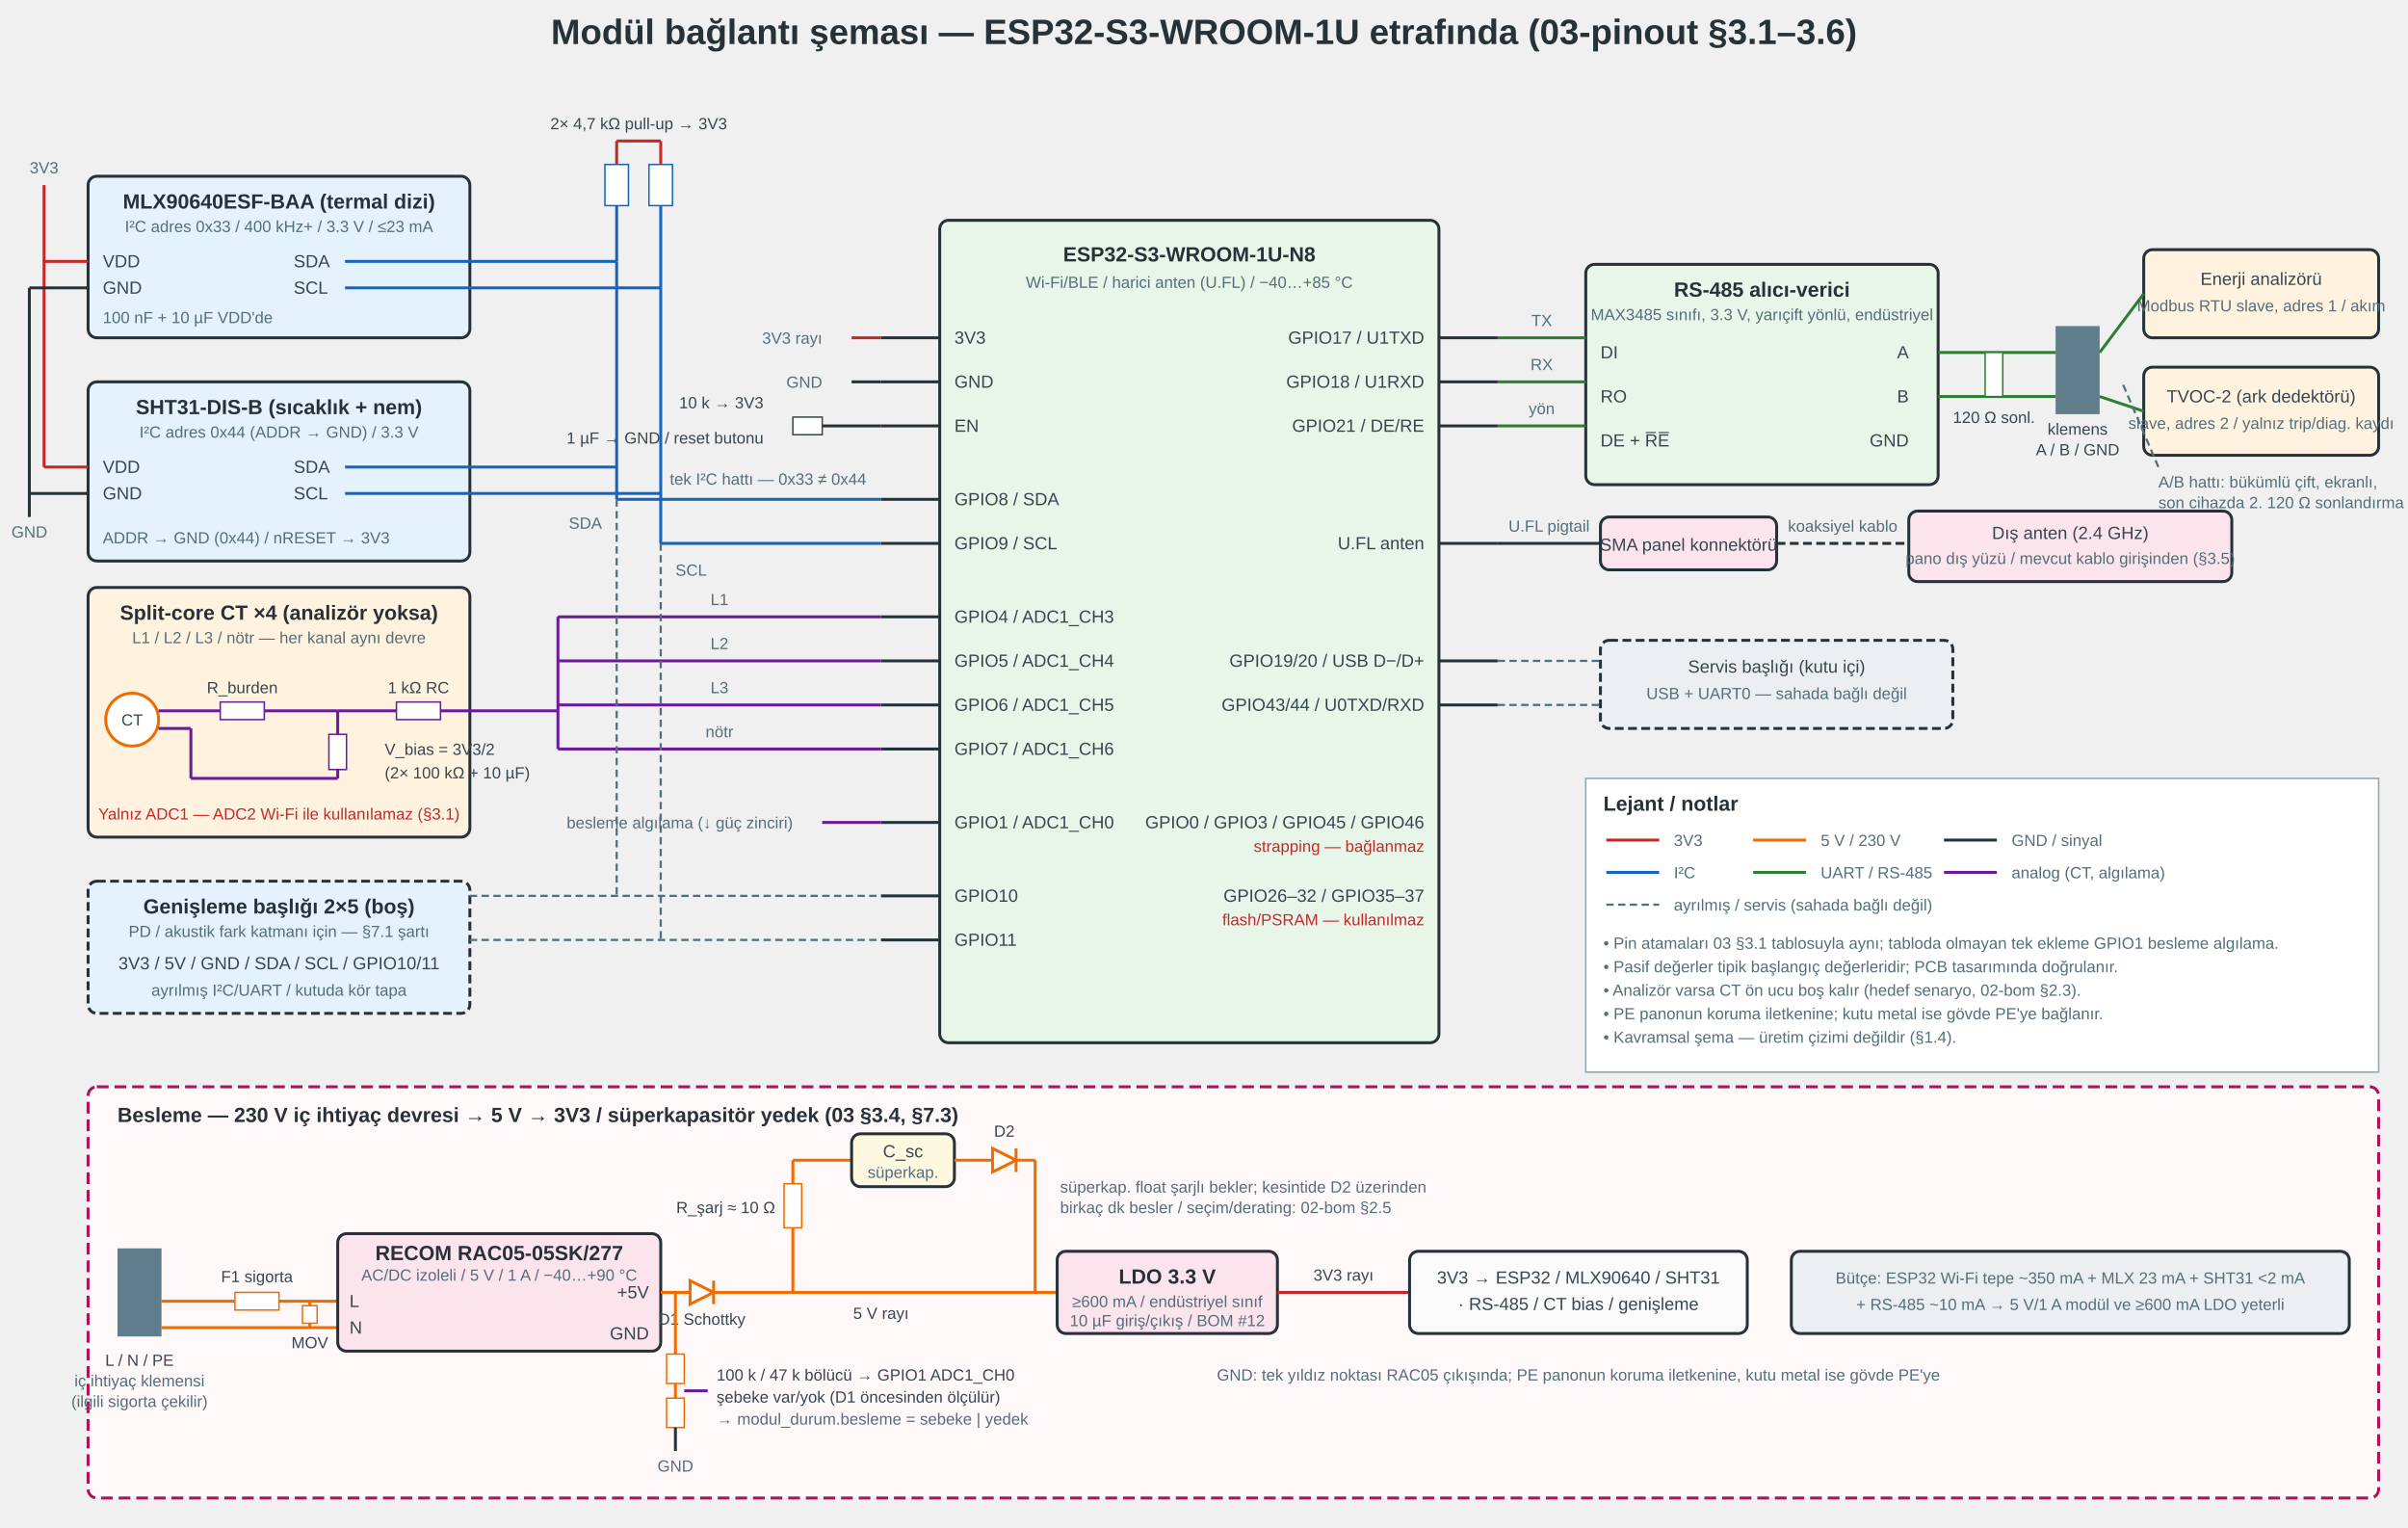
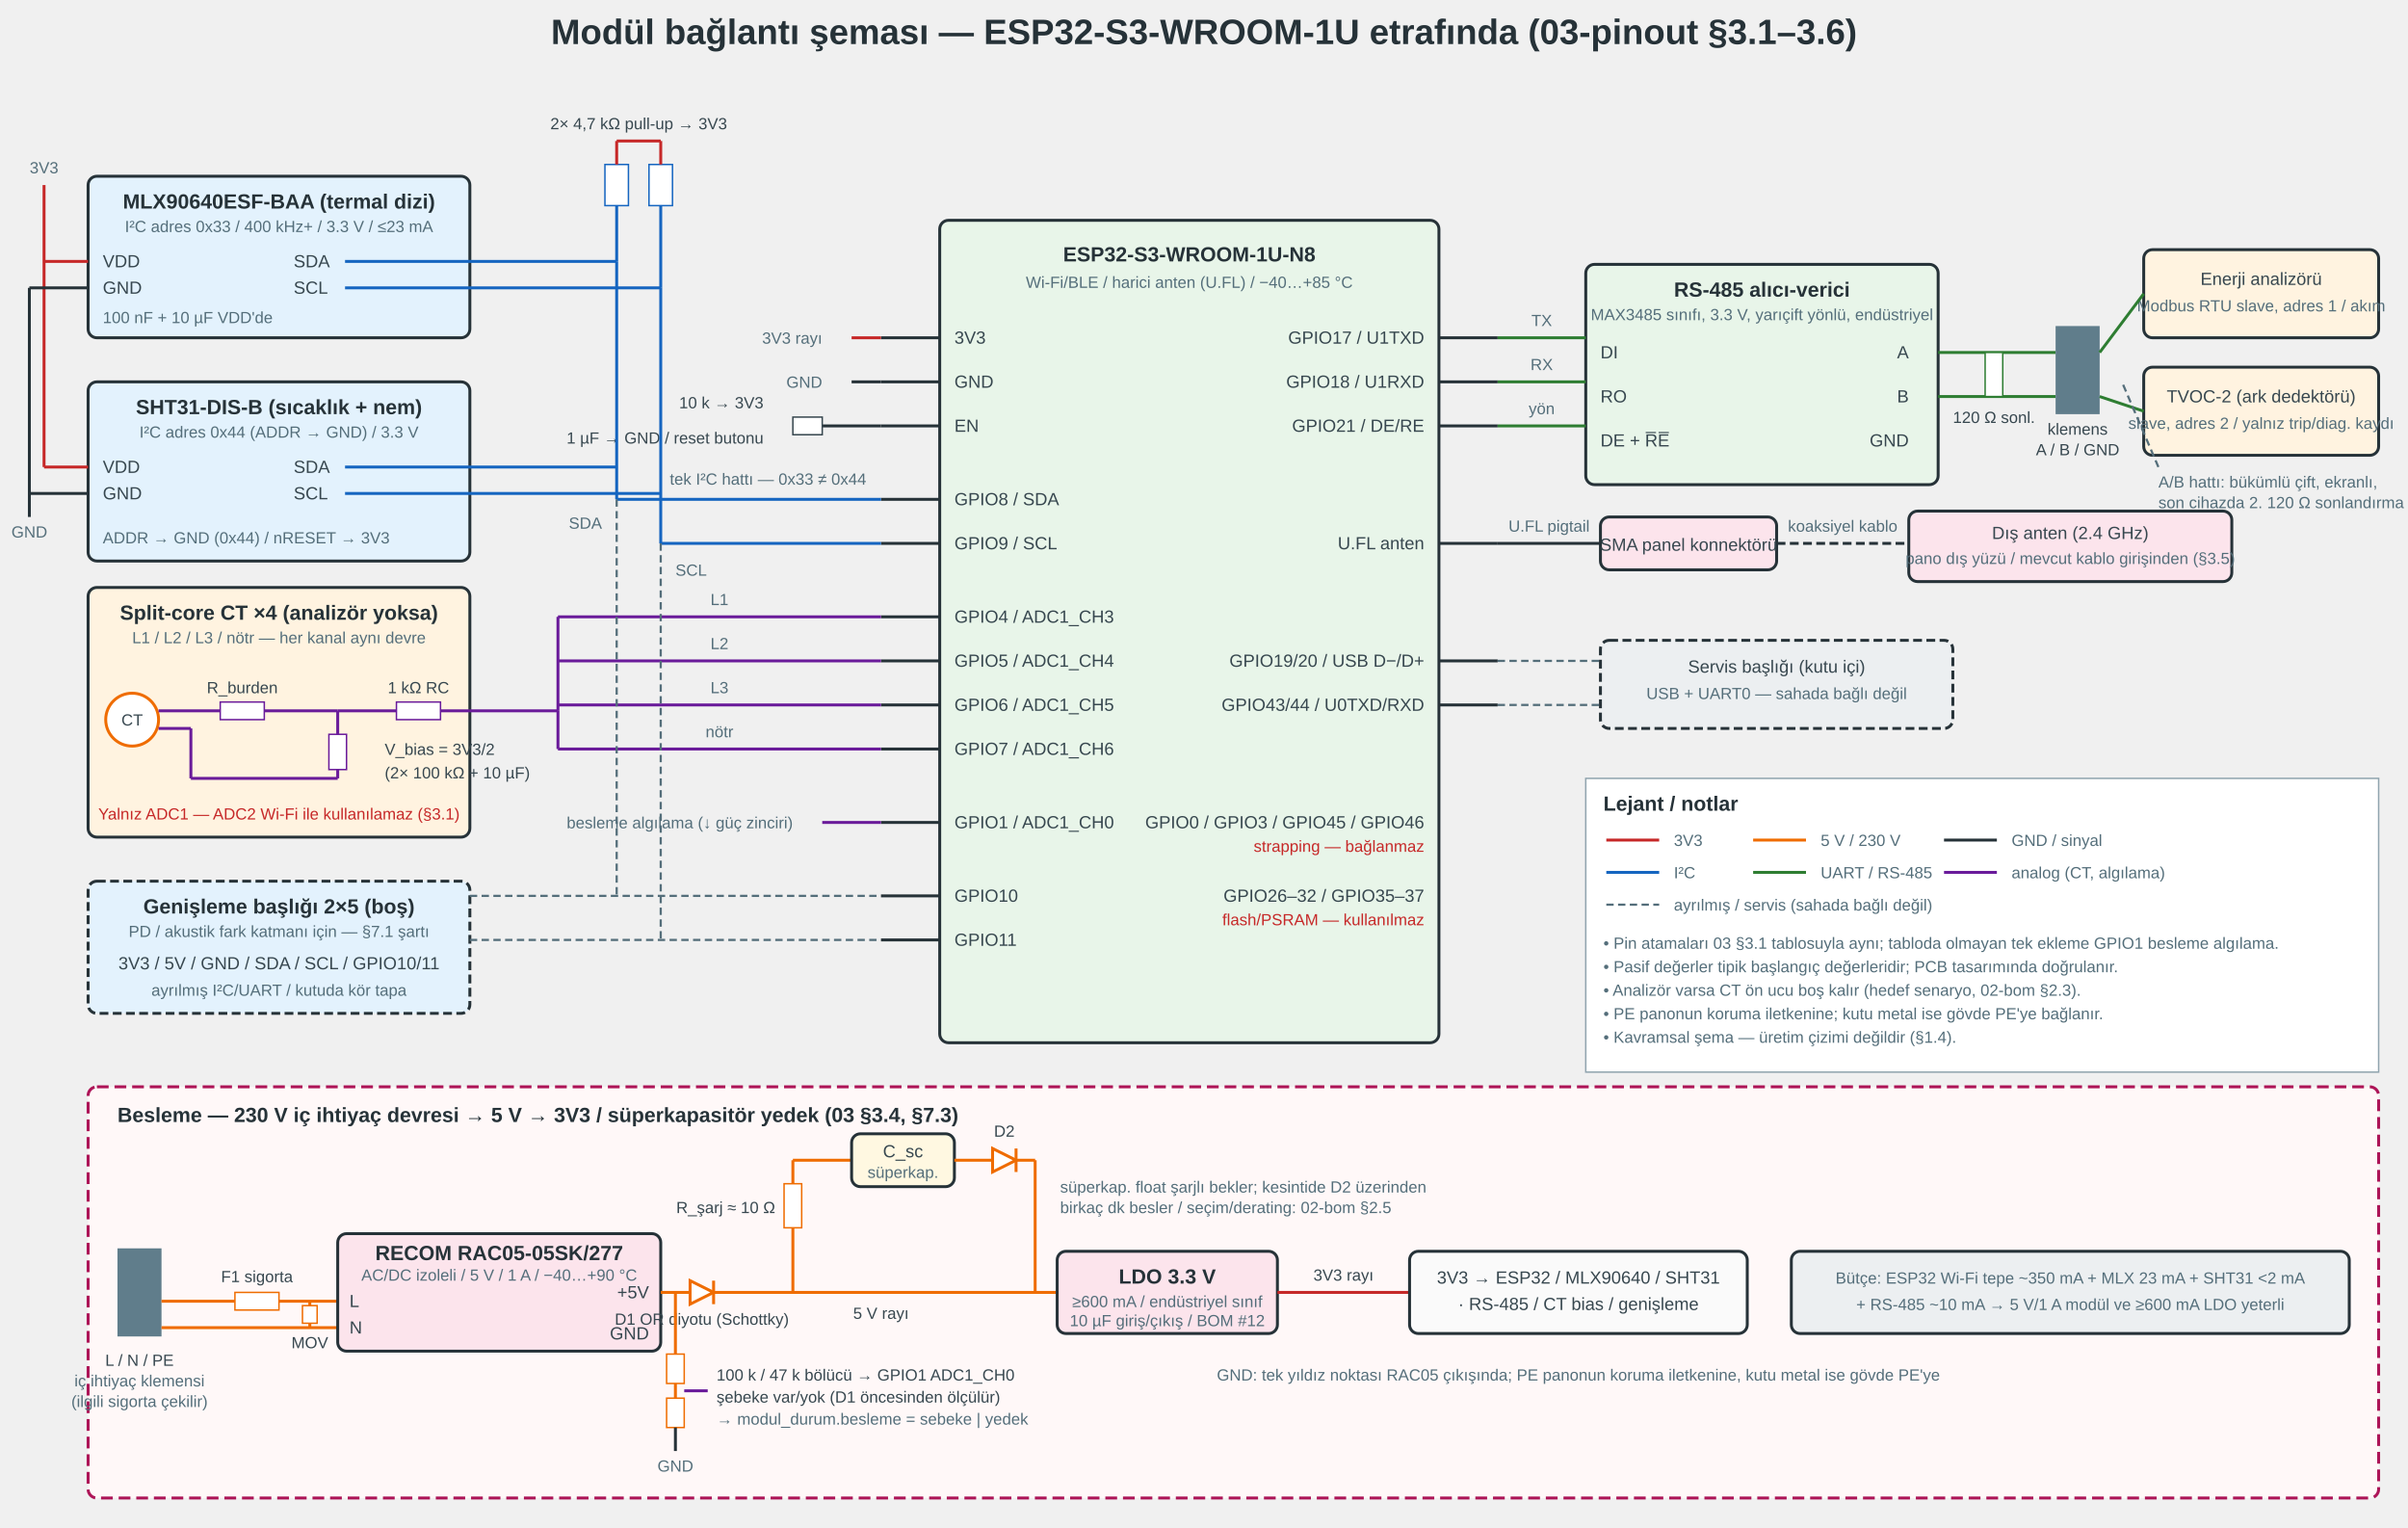
<svg xmlns="http://www.w3.org/2000/svg" viewBox="0 0 1640 1040" width="100%" style="max-width:1200px;background:#fff;font-family:Arial,Helvetica,sans-serif;font-size:13px">
  <defs>
    <marker id="a" markerWidth="8" markerHeight="8" refX="6" refY="3" orient="auto">
      <path d="M0,0 L6,3 L0,6 z" fill="#37474f" />
    </marker>
  </defs>
  <style>
    .blk{fill:#fafafa;stroke:#263238;stroke-width:2}
    .ttl{font-weight:700;font-size:14px;fill:#263238}
    .pin{font-size:12px;fill:#37474f}
    .n3{stroke:#c62828;stroke-width:2;fill:none}
    .n5{stroke:#ef6c00;stroke-width:2;fill:none}
    .ng{stroke:#263238;stroke-width:2;fill:none}
    .ni{stroke:#1565c0;stroke-width:2;fill:none}
    .nr{stroke:#2e7d32;stroke-width:2;fill:none}
    .na{stroke:#6a1b9a;stroke-width:2;fill:none}
    .nx{stroke:#546e7a;stroke-width:1.5;fill:none;stroke-dasharray:5 3}
    .lbl{font-size:11px;fill:#546e7a}
    .part{font-size:11px;fill:#37474f}
    .warn{font-size:11px;fill:#c62828}
  </style>
  <text x="820" y="30" text-anchor="middle" font-size="24" font-weight="700" fill="#263238">Modül bağlantı şeması — ESP32-S3-WROOM-1U etrafında (03-pinout §3.1–3.6)</text>
  <rect x="640" y="150" width="340" height="560" rx="6" class="blk" style="fill:#e8f5e9" />
  <text x="810" y="178" text-anchor="middle" class="ttl">ESP32-S3-WROOM-1U-N8</text>
  <text x="810" y="196" text-anchor="middle" class="lbl">Wi-Fi/BLE / harici anten (U.FL) / −40…+85 °C</text>
  <g class="pin">
    <text x="650" y="234">3V3</text>
    <text x="650" y="264">GND</text>
    <text x="650" y="294">EN</text>
    <text x="650" y="344">GPIO8 / SDA</text>
    <text x="650" y="374">GPIO9 / SCL</text>
    <text x="650" y="424">GPIO4 / ADC1_CH3</text>
    <text x="650" y="454">GPIO5 / ADC1_CH4</text>
    <text x="650" y="484">GPIO6 / ADC1_CH5</text>
    <text x="650" y="514">GPIO7 / ADC1_CH6</text>
    <text x="650" y="564">GPIO1 / ADC1_CH0</text>
    <text x="650" y="614">GPIO10</text>
    <text x="650" y="644">GPIO11</text>
  </g>
  <g class="pin" text-anchor="end">
    <text x="970" y="234">GPIO17 / U1TXD</text>
    <text x="970" y="264">GPIO18 / U1RXD</text>
    <text x="970" y="294">GPIO21 / DE/RE</text>
    <text x="970" y="374">U.FL anten</text>
    <text x="970" y="454">GPIO19/20 / USB D−/D+</text>
    <text x="970" y="484">GPIO43/44 / U0TXD/RXD</text>
    <text x="970" y="564">GPIO0 / GPIO3 / GPIO45 / GPIO46</text>
    <text x="970" y="580" class="warn">strapping — bağlanmaz</text>
    <text x="970" y="614">GPIO26–32 / GPIO35–37</text>
    <text x="970" y="630" class="warn">flash/PSRAM — kullanılmaz</text>
  </g>
  <g class="ng">
    <line x1="640" y1="230" x2="600" y2="230" />
    <line x1="640" y1="260" x2="600" y2="260" />
    <line x1="640" y1="290" x2="600" y2="290" />
    <line x1="640" y1="340" x2="600" y2="340" />
    <line x1="640" y1="370" x2="600" y2="370" />
    <line x1="640" y1="420" x2="600" y2="420" />
    <line x1="640" y1="450" x2="600" y2="450" />
    <line x1="640" y1="480" x2="600" y2="480" />
    <line x1="640" y1="510" x2="600" y2="510" />
    <line x1="640" y1="560" x2="600" y2="560" />
    <line x1="640" y1="610" x2="600" y2="610" />
    <line x1="640" y1="640" x2="600" y2="640" />
    <line x1="980" y1="230" x2="1020" y2="230" />
    <line x1="980" y1="260" x2="1020" y2="260" />
    <line x1="980" y1="290" x2="1020" y2="290" />
    <line x1="980" y1="370" x2="1020" y2="370" />
    <line x1="980" y1="450" x2="1020" y2="450" />
    <line x1="980" y1="480" x2="1020" y2="480" />
  </g>
  <line x1="600" y1="290" x2="560" y2="290" class="ng" />
  <rect x="540" y="284" width="20" height="12" fill="#fff" stroke="#37474f" />
  <text x="520" y="278" class="part" text-anchor="end">10 k → 3V3</text>
  <text x="520" y="302" class="part" text-anchor="end">1 µF → GND / reset butonu</text>
  <rect x="60" y="120" width="260" height="110" rx="6" class="blk" style="fill:#e3f2fd" />
  <text x="190" y="142" text-anchor="middle" class="ttl">MLX90640ESF-BAA (termal dizi)</text>
  <text x="190" y="158" text-anchor="middle" class="lbl">I²C adres 0x33 / 400 kHz+ / 3.3 V / ≤23 mA</text>
  <g class="pin">
    <text x="70" y="182">VDD</text>
    <text x="70" y="200">GND</text>
    <text x="200" y="182">SDA</text>
    <text x="200" y="200">SCL</text>
  </g>
  <text x="70" y="220" class="lbl">100 nF + 10 µF VDD'de</text>
  <rect x="60" y="260" width="260" height="122" rx="6" class="blk" style="fill:#e3f2fd" />
  <text x="190" y="282" text-anchor="middle" class="ttl">SHT31-DIS-B (sıcaklık + nem)</text>
  <text x="190" y="298" text-anchor="middle" class="lbl">I²C adres 0x44 (ADDR → GND) / 3.3 V</text>
  <g class="pin">
    <text x="70" y="322">VDD</text>
    <text x="70" y="340">GND</text>
    <text x="200" y="322">SDA</text>
    <text x="200" y="340">SCL</text>
    <text x="70" y="370" class="lbl">ADDR → GND (0x44) / nRESET → 3V3</text>
  </g>
  <g class="ni">
    <line x1="235" y1="178" x2="420" y2="178" />
    <line x1="235" y1="318" x2="420" y2="318" />
    <line x1="420" y1="178" x2="420" y2="340" />
    <line x1="420" y1="340" x2="600" y2="340" />
    <line x1="235" y1="196" x2="450" y2="196" />
    <line x1="235" y1="336" x2="450" y2="336" />
    <line x1="450" y1="196" x2="450" y2="370" />
    <line x1="450" y1="370" x2="600" y2="370" />
    <line x1="420" y1="178" x2="420" y2="140" />
    <line x1="450" y1="196" x2="450" y2="140" />
  </g>
  <rect x="412" y="112" width="16" height="28" fill="#fff" stroke="#1565c0" />
  <rect x="442" y="112" width="16" height="28" fill="#fff" stroke="#1565c0" />
  <line x1="420" y1="112" x2="420" y2="96" class="n3" />
  <line x1="450" y1="112" x2="450" y2="96" class="n3" />
  <line x1="420" y1="96" x2="450" y2="96" class="n3" />
  <text x="435" y="88" text-anchor="middle" class="part">2× 4,7 kΩ pull-up → 3V3</text>
  <text x="410" y="360" class="lbl" text-anchor="end">SDA</text>
  <text x="460" y="392" class="lbl">SCL</text>
  <text x="590" y="330" class="lbl" text-anchor="end">tek I²C hattı — 0x33 ≠ 0x44</text>
  <g class="n3">
    <line x1="60" y1="178" x2="30" y2="178" />
    <line x1="60" y1="318" x2="30" y2="318" />
    <line x1="30" y1="126" x2="30" y2="318" />
  </g>
  <g class="ng">
    <line x1="60" y1="196" x2="20" y2="196" />
    <line x1="60" y1="336" x2="20" y2="336" />
    <line x1="20" y1="196" x2="20" y2="352" />
  </g>
  <text x="30" y="118" class="lbl" text-anchor="middle" fill="#c62828">3V3</text>
  <text x="20" y="366" class="lbl" text-anchor="middle">GND</text>
  <rect x="60" y="400" width="260" height="170" rx="6" class="blk" style="fill:#fff3e0" />
  <text x="190" y="422" text-anchor="middle" class="ttl">Split-core CT ×4 (analizör yoksa)</text>
  <text x="190" y="438" text-anchor="middle" class="lbl">L1 / L2 / L3 / nötr — her kanal aynı devre</text>
  <circle cx="90" cy="490" r="18" fill="#fff" stroke="#ef6c00" stroke-width="2" />
  <text x="90" y="494" text-anchor="middle" class="part">CT</text>
  <line x1="108" y1="484" x2="150" y2="484" class="na" />
  <line x1="108" y1="496" x2="130" y2="496" class="na" />
  <line x1="130" y1="496" x2="130" y2="530" class="na" />
  <rect x="150" y="478" width="30" height="12" fill="#fff" stroke="#6a1b9a" />
  <text x="165" y="472" text-anchor="middle" class="part">R_burden</text>
  <line x1="180" y1="484" x2="230" y2="484" class="na" />
  <line x1="130" y1="530" x2="230" y2="530" class="na" />
  <rect x="224" y="500" width="12" height="24" fill="#fff" stroke="#6a1b9a" />
  <text x="262" y="514" class="part">V_bias = 3V3/2</text>
  <line x1="230" y1="484" x2="230" y2="500" class="na" />
  <line x1="230" y1="524" x2="230" y2="530" class="na" />
  <text x="262" y="530" class="part">(2× 100 kΩ + 10 µF)</text>
  <line x1="230" y1="484" x2="270" y2="484" class="na" />
  <rect x="270" y="478" width="30" height="12" fill="#fff" stroke="#6a1b9a" />
  <text x="285" y="472" text-anchor="middle" class="part">1 kΩ RC</text>
  <line x1="300" y1="484" x2="320" y2="484" class="na" />
  <text x="190" y="558" text-anchor="middle" class="warn">Yalnız ADC1 — ADC2 Wi-Fi ile kullanılamaz (§3.1)</text>
  <g class="na">
    <line x1="320" y1="484" x2="380" y2="484" />
    <line x1="380" y1="484" x2="380" y2="420" />
    <line x1="380" y1="420" x2="600" y2="420" />
    <line x1="380" y1="484" x2="380" y2="510" />
    <line x1="380" y1="450" x2="600" y2="450" />
    <line x1="380" y1="480" x2="600" y2="480" />
    <line x1="380" y1="510" x2="600" y2="510" />
  </g>
  <text x="490" y="412" class="lbl" text-anchor="middle">L1</text>
  <text x="490" y="442" class="lbl" text-anchor="middle">L2</text>
  <text x="490" y="472" class="lbl" text-anchor="middle">L3</text>
  <text x="490" y="502" class="lbl" text-anchor="middle">nötr</text>
  <rect x="60" y="600" width="260" height="90" rx="6" class="blk" style="fill:#e3f2fd;stroke-dasharray:6 3" />
  <text x="190" y="622" text-anchor="middle" class="ttl">Genişleme başlığı 2×5 (boş)</text>
  <text x="190" y="638" text-anchor="middle" class="lbl">PD / akustik fark katmanı için — §7.1 şartı</text>
  <text x="190" y="660" text-anchor="middle" class="pin">3V3 / 5V / GND / SDA / SCL / GPIO10/11</text>
  <text x="190" y="678" text-anchor="middle" class="lbl">ayrılmış I²C/UART / kutuda kör tapa</text>
  <g class="nx">
    <line x1="320" y1="610" x2="600" y2="610" />
    <line x1="320" y1="640" x2="600" y2="640" />
  </g>
  <line x1="420" y1="340" x2="420" y2="610" class="nx" />
  <line x1="450" y1="370" x2="450" y2="640" class="nx" />
  <rect x="1080" y="180" width="240" height="150" rx="6" class="blk" style="fill:#e8f5e9" />
  <text x="1200" y="202" text-anchor="middle" class="ttl">RS-485 alıcı-verici</text>
  <text x="1200" y="218" text-anchor="middle" class="lbl">MAX3485 sınıfı, 3.3 V, yarıçift yönlü, endüstriyel</text>
  <g class="pin">
    <text x="1090" y="244">DI</text>
    <text x="1090" y="274">RO</text>
    <text x="1090" y="304">DE + R̅E̅</text>
    <text x="1300" y="244" text-anchor="end">A</text>
    <text x="1300" y="274" text-anchor="end">B</text>
    <text x="1300" y="304" text-anchor="end">GND</text>
  </g>
  <g class="nr">
    <line x1="1020" y1="230" x2="1080" y2="230" />
    <line x1="1020" y1="260" x2="1080" y2="260" />
    <line x1="1020" y1="290" x2="1080" y2="290" />
  </g>
  <text x="1050" y="222" class="lbl" text-anchor="middle">TX</text>
  <text x="1050" y="252" class="lbl" text-anchor="middle">RX</text>
  <text x="1050" y="282" class="lbl" text-anchor="middle">yön</text>
  <g class="nr">
    <line x1="1320" y1="240" x2="1400" y2="240" />
    <line x1="1320" y1="270" x2="1400" y2="270" />
  </g>
  <rect x="1352" y="240" width="12" height="30" fill="#fff" stroke="#2e7d32" />
  <text x="1358" y="288" text-anchor="middle" class="part">120 Ω sonl.</text>
  <rect x="1400" y="222" width="30" height="60" fill="#607d8b" />
  <text x="1415" y="296" text-anchor="middle" class="part">klemens</text>
  <text x="1415" y="310" text-anchor="middle" class="part">A / B / GND</text>
  <rect x="1460" y="170" width="160" height="60" rx="6" class="blk" style="fill:#fff3e0" />
  <text x="1540" y="194" text-anchor="middle" class="pin">Enerji analizörü</text>
  <text x="1540" y="212" text-anchor="middle" class="lbl">Modbus RTU slave, adres 1 / akım</text>
  <rect x="1460" y="250" width="160" height="60" rx="6" class="blk" style="fill:#fff3e0" />
  <text x="1540" y="274" text-anchor="middle" class="pin">TVOC-2 (ark dedektörü)</text>
  <text x="1540" y="292" text-anchor="middle" class="lbl">slave, adres 2 / yalnız trip/diag. kaydı</text>
  <g class="nr">
    <line x1="1430" y1="240" x2="1460" y2="200" />
    <line x1="1430" y1="270" x2="1460" y2="280" />
  </g>
  <line x1="1446" y1="262" x2="1470" y2="318" class="nx" />
  <text x="1470" y="332" class="lbl">A/B hattı: bükümlü çift, ekranlı,</text>
  <text x="1470" y="346" class="lbl">son cihazda 2. 120 Ω sonlandırma</text>
  <g class="ng">
    <line x1="1020" y1="370" x2="1090" y2="370" />
  </g>
  <text x="1055" y="362" class="lbl" text-anchor="middle">U.FL pigtail</text>
  <rect x="1090" y="352" width="120" height="36" rx="6" class="blk" style="fill:#fce4ec" />
  <text x="1150" y="375" text-anchor="middle" class="pin">SMA panel konnektörü</text>
  <line x1="1210" y1="370" x2="1300" y2="370" class="ng" stroke-dasharray="6 3" />
  <text x="1255" y="362" class="lbl" text-anchor="middle">koaksiyel kablo</text>
  <rect x="1300" y="348" width="220" height="48" rx="6" class="blk" style="fill:#fce4ec" />
  <text x="1410" y="367" text-anchor="middle" class="pin">Dış anten (2.4 GHz)</text>
  <text x="1410" y="384" text-anchor="middle" class="lbl">pano dış yüzü / mevcut kablo girişinden (§3.5)</text>
  <g class="nx">
    <line x1="1020" y1="450" x2="1090" y2="450" />
    <line x1="1020" y1="480" x2="1090" y2="480" />
  </g>
  <rect x="1090" y="436" width="240" height="60" rx="6" class="blk" style="fill:#eceff1;stroke-dasharray:6 3" />
  <text x="1210" y="458" text-anchor="middle" class="pin">Servis başlığı (kutu içi)</text>
  <text x="1210" y="476" text-anchor="middle" class="lbl">USB + UART0 — sahada bağlı değil</text>
  <rect x="60" y="740" width="1560" height="280" rx="6" fill="#fff8f8" stroke="#ad1457" stroke-width="2" stroke-dasharray="8 4" />
  <text x="80" y="764" class="ttl" fill="#ad1457">Besleme — 230 V iç ihtiyaç devresi → 5 V → 3V3 / süperkapasitör yedek (03 §3.4, §7.3)</text>
  <rect x="80" y="850" width="30" height="60" fill="#607d8b" />
  <text x="95" y="930" text-anchor="middle" class="part">L / N / PE</text>
  <text x="95" y="944" text-anchor="middle" class="lbl">iç ihtiyaç klemensi</text>
  <text x="95" y="958" text-anchor="middle" class="lbl">(ilgili sigorta çekilir)</text>
  <line x1="110" y1="886" x2="160" y2="886" class="n5" />
  <rect x="160" y="880" width="30" height="12" fill="#fff" stroke="#ef6c00" />
  <text x="175" y="873" text-anchor="middle" class="part">F1 sigorta</text>
  <line x1="190" y1="886" x2="230" y2="886" class="n5" />
  <line x1="110" y1="904" x2="230" y2="904" class="n5" />
  <rect x="206" y="889" width="10" height="12" fill="#fff" stroke="#ef6c00" />
  <text x="211" y="918" text-anchor="middle" class="part">MOV</text>
  <line x1="211" y1="886" x2="211" y2="889" class="n5" />
  <line x1="211" y1="901" x2="211" y2="904" class="n5" />
  <rect x="230" y="840" width="220" height="80" rx="6" class="blk" style="fill:#fce4ec" />
  <text x="340" y="858" text-anchor="middle" class="ttl">RECOM RAC05-05SK/277</text>
  <text x="340" y="872" text-anchor="middle" class="lbl">AC/DC izoleli / 5 V / 1 A / −40…+90 °C</text>
  <g class="pin">
    <text x="238" y="890">L</text>
    <text x="238" y="908">N</text>
    <text x="442" y="884" text-anchor="end">+5V</text>
    <text x="442" y="912" text-anchor="end">GND</text>
  </g>
  <line x1="450" y1="880" x2="470" y2="880" class="n5" />
  <polygon points="470,872 486,880 470,888" fill="#fff" stroke="#ef6c00" stroke-width="2" />
  <line x1="486" y1="872" x2="486" y2="888" stroke="#ef6c00" stroke-width="2" />
-   <text x="478" y="902" text-anchor="middle" class="part">D1 Schottky</text>
+   <text x="478" y="902" text-anchor="middle" class="part">D1 OR diyotu (Schottky)</text>
  <line x1="486" y1="880" x2="720" y2="880" class="n5" />
  <text x="600" y="898" text-anchor="middle" class="part" fill="#ef6c00">5 V rayı</text>
  <line x1="460" y1="880" x2="460" y2="922" class="n5" />
  <rect x="454" y="922" width="12" height="20" fill="#fff" stroke="#ef6c00" />
  <rect x="454" y="952" width="12" height="20" fill="#fff" stroke="#ef6c00" />
  <line x1="460" y1="942" x2="460" y2="952" class="n5" />
  <line x1="460" y1="972" x2="460" y2="988" class="ng" />
  <text x="460" y="1002" text-anchor="middle" class="lbl">GND</text>
  <line x1="466" y1="947" x2="482" y2="947" class="na" />
  <text x="488" y="940" class="part">100 k / 47 k bölücü → GPIO1 ADC1_CH0</text>
  <text x="488" y="955" class="part">şebeke var/yok (D1 öncesinden ölçülür)</text>
  <text x="488" y="970" class="lbl">→ modul_durum.besleme = sebeke | yedek</text>
  <line x1="540" y1="880" x2="540" y2="836" class="n5" />
  <rect x="534" y="806" width="12" height="30" fill="#fff" stroke="#ef6c00" />
  <text x="528" y="826" text-anchor="end" class="part">R_şarj ≈ 10 Ω</text>
  <line x1="540" y1="806" x2="540" y2="790" class="n5" />
  <line x1="540" y1="790" x2="580" y2="790" class="n5" />
  <rect x="580" y="772" width="70" height="36" rx="6" class="blk" style="fill:#fff8e1" />
  <text x="615" y="788" text-anchor="middle" class="pin">C_sc</text>
  <text x="615" y="802" text-anchor="middle" class="lbl">süperkap.</text>
  <line x1="650" y1="790" x2="676" y2="790" class="n5" />
  <polygon points="676,782 692,790 676,798" fill="#fff" stroke="#ef6c00" stroke-width="2" />
  <line x1="692" y1="782" x2="692" y2="798" stroke="#ef6c00" stroke-width="2" />
  <text x="684" y="774" text-anchor="middle" class="part">D2</text>
  <line x1="692" y1="790" x2="705" y2="790" class="n5" />
  <line x1="705" y1="790" x2="705" y2="880" class="n5" />
  <text x="722" y="812" class="lbl">süperkap. float şarjlı bekler; kesintide D2 üzerinden</text>
  <text x="722" y="826" class="lbl">birkaç dk besler / seçim/derating: 02-bom §2.5</text>
  <rect x="720" y="852" width="150" height="56" rx="6" class="blk" style="fill:#fce4ec" />
  <text x="795" y="874" text-anchor="middle" class="ttl">LDO 3.3 V</text>
  <text x="795" y="890" text-anchor="middle" class="lbl">≥600 mA / endüstriyel sınıf</text>
  <text x="795" y="903" text-anchor="middle" class="lbl">10 µF giriş/çıkış / BOM #12</text>
  <line x1="870" y1="880" x2="960" y2="880" class="n3" />
  <text x="915" y="872" text-anchor="middle" class="part" fill="#c62828">3V3 rayı</text>
  <rect x="960" y="852" width="230" height="56" rx="6" class="blk" />
  <text x="1075" y="874" text-anchor="middle" class="pin">3V3 → ESP32 / MLX90640 / SHT31</text>
  <text x="1075" y="892" text-anchor="middle" class="pin">· RS-485 / CT bias / genişleme</text>
  <rect x="1220" y="852" width="380" height="56" rx="6" class="blk" style="fill:#eceff1" />
  <text x="1410" y="874" text-anchor="middle" class="lbl">Bütçe: ESP32 Wi-Fi tepe ~350 mA + MLX 23 mA + SHT31 &lt;2 mA</text>
  <text x="1410" y="892" text-anchor="middle" class="lbl">+ RS-485 ~10 mA → 5 V/1 A modül ve ≥600 mA LDO yeterli</text>
  <text x="1075" y="940" text-anchor="middle" class="lbl">GND: tek yıldız noktası RAC05 çıkışında; PE panonun koruma iletkenine, kutu metal ise gövde PE'ye</text>
  <line x1="600" y1="230" x2="580" y2="230" class="n3" />
  <text x="560" y="234" class="lbl" text-anchor="end" fill="#c62828">3V3 rayı</text>
  <line x1="600" y1="260" x2="580" y2="260" class="ng" />
  <text x="560" y="264" class="lbl" text-anchor="end">GND</text>
  <line x1="600" y1="560" x2="560" y2="560" class="na" />
  <text x="540" y="564" class="lbl" text-anchor="end">besleme algılama (↓ güç zinciri)</text>
  <g transform="translate(1080,530)">
    <rect x="0" y="0" width="540" height="200" fill="#fff" stroke="#90a4ae" />
    <text x="12" y="22" class="ttl">Lejant / notlar</text>
    <line x1="14" y1="42" x2="50" y2="42" class="n3" />
    <text x="60" y="46" class="lbl">3V3</text>
    <line x1="114" y1="42" x2="150" y2="42" class="n5" />
    <text x="160" y="46" class="lbl">5 V / 230 V</text>
    <line x1="244" y1="42" x2="280" y2="42" class="ng" />
    <text x="290" y="46" class="lbl">GND / sinyal</text>
    <line x1="14" y1="64" x2="50" y2="64" class="ni" />
    <text x="60" y="68" class="lbl">I²C</text>
    <line x1="114" y1="64" x2="150" y2="64" class="nr" />
    <text x="160" y="68" class="lbl">UART / RS-485</text>
    <line x1="244" y1="64" x2="280" y2="64" class="na" />
    <text x="290" y="68" class="lbl">analog (CT, algılama)</text>
    <line x1="14" y1="86" x2="50" y2="86" class="nx" />
    <text x="60" y="90" class="lbl">ayrılmış / servis (sahada bağlı değil)</text>
    <text x="12" y="116" class="lbl">• Pin atamaları 03 §3.1 tablosuyla aynı; tabloda olmayan tek ekleme GPIO1 besleme algılama.</text>
    <text x="12" y="132" class="lbl">• Pasif değerler tipik başlangıç değerleridir; PCB tasarımında doğrulanır.</text>
    <text x="12" y="148" class="lbl">• Analizör varsa CT ön ucu boş kalır (hedef senaryo, 02-bom §2.3).</text>
    <text x="12" y="164" class="lbl">• PE panonun koruma iletkenine; kutu metal ise gövde PE'ye bağlanır.</text>
    <text x="12" y="180" class="lbl">• Kavramsal şema — üretim çizimi değildir (§1.4).</text>
  </g>
</svg>
